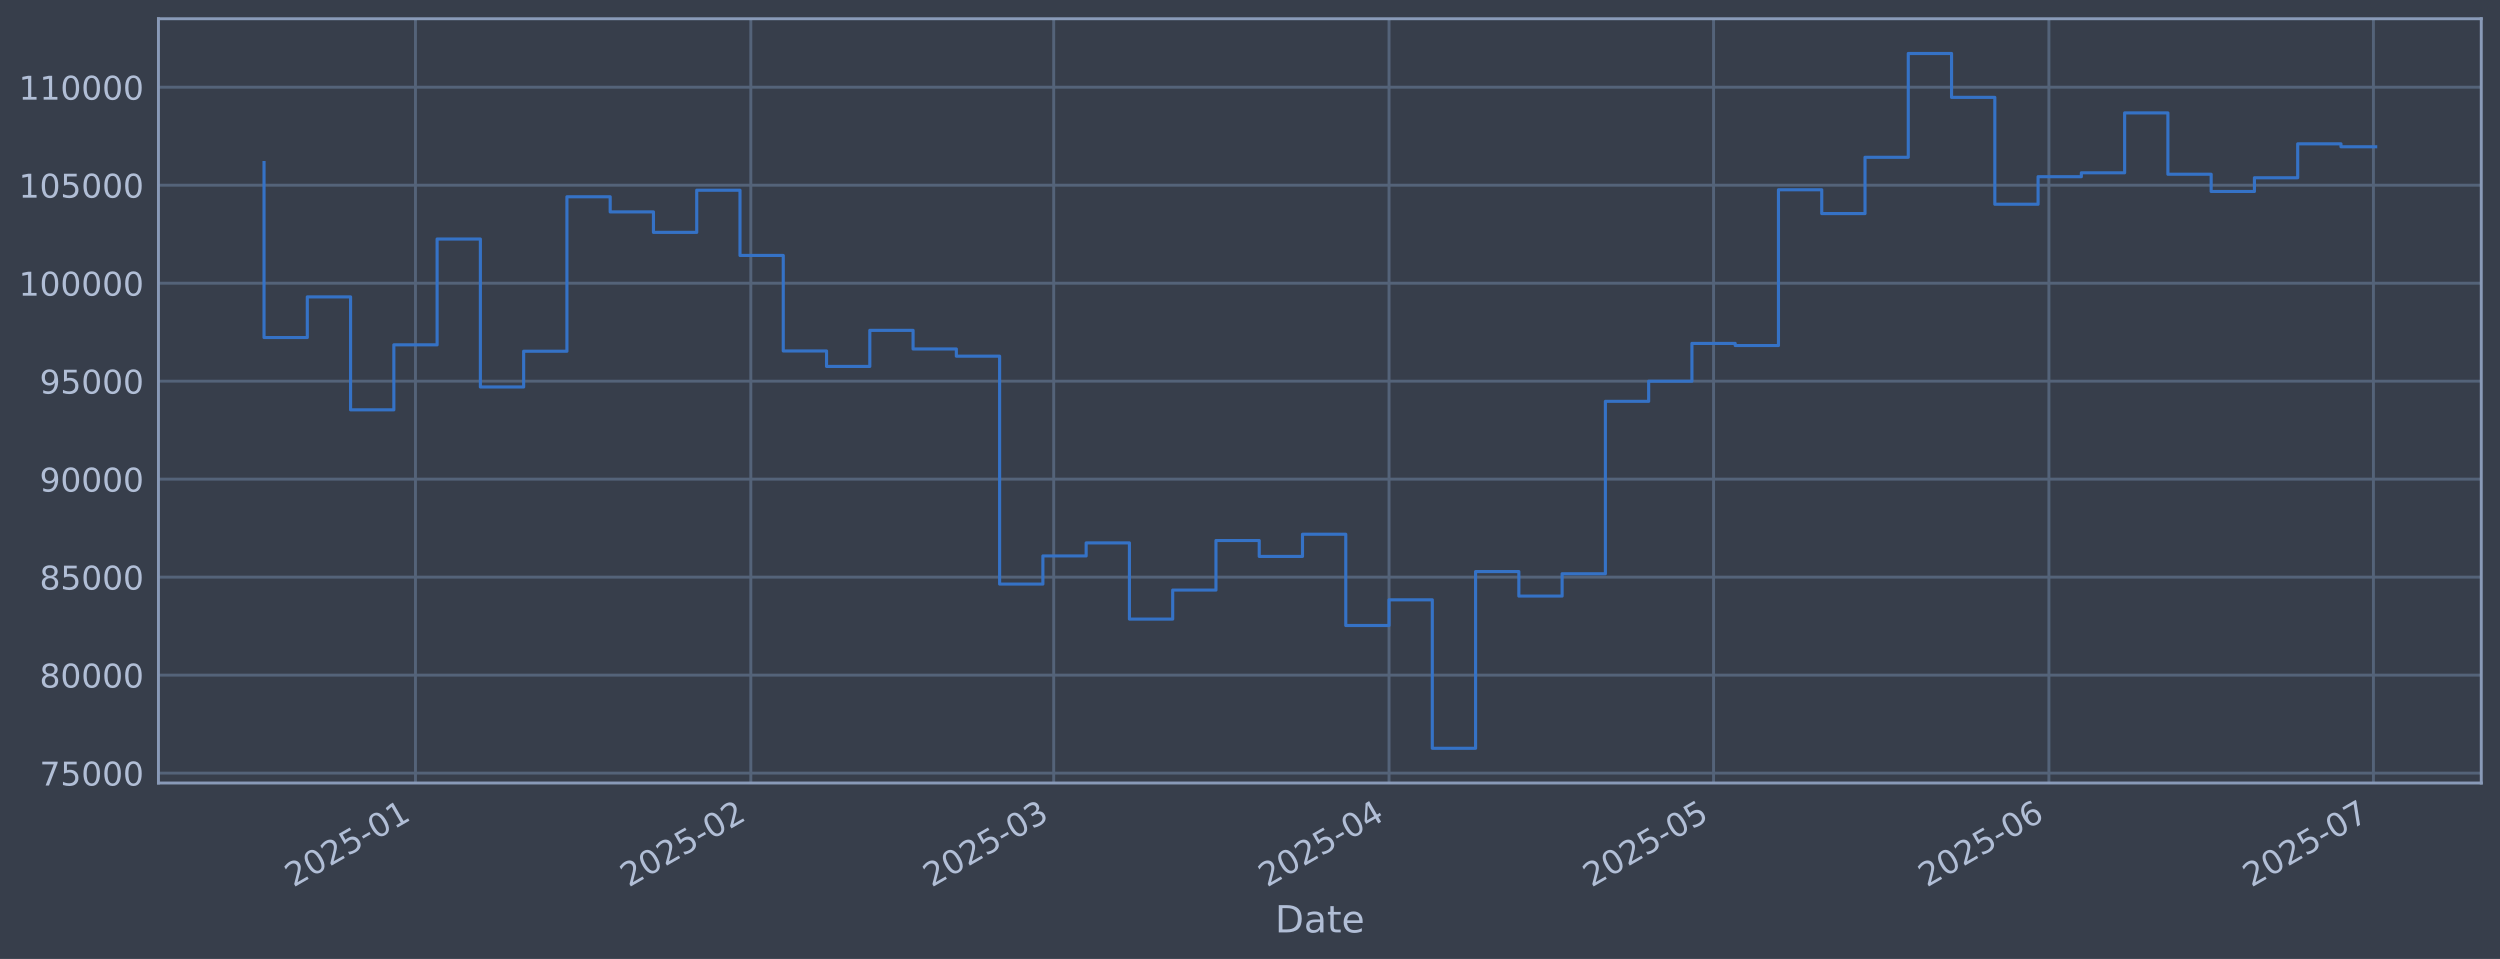
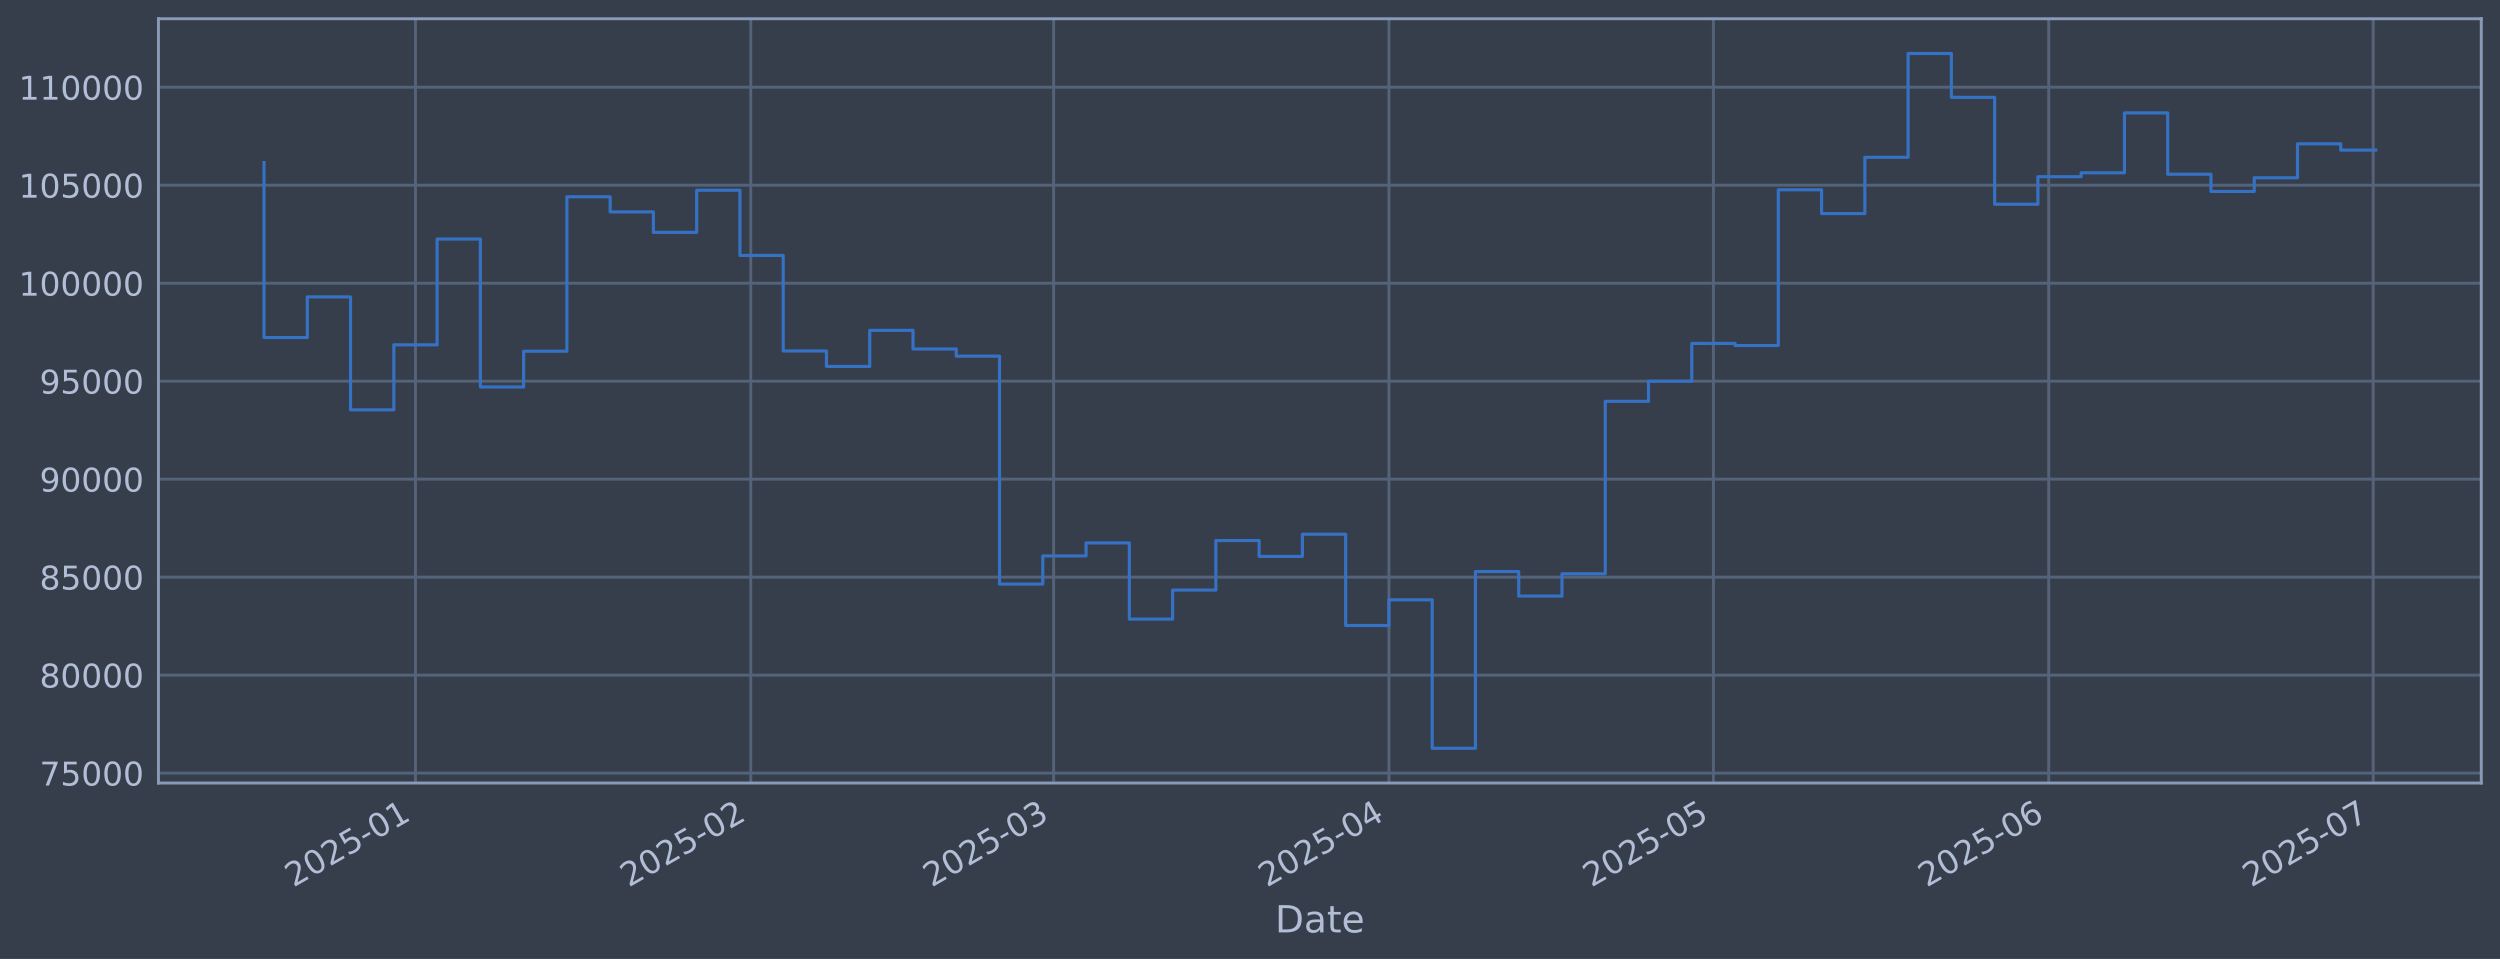
<svg xmlns="http://www.w3.org/2000/svg" xmlns:xlink="http://www.w3.org/1999/xlink" width="960.9pt" height="368.58pt" viewBox="0 0 960.9 368.58" version="1.1">
  <defs>
    <style type="text/css">*{stroke-linejoin: round; stroke-linecap: butt}</style>
  </defs>
  <g id="figure_1">
    <g id="patch_1">
      <path d="M 0 368.58  L 960.9 368.58  L 960.9 0  L 0 0  z " style="fill: #373e4b" />
    </g>
    <g id="axes_1">
      <g id="patch_2">
        <path d="M 60.901 300.96  L 953.701 300.96  L 953.701 7.2  L 60.901 7.2  z " style="fill: #373e4b" />
      </g>
      <g id="matplotlib.axis_1">
        <g id="xtick_1">
          <g id="line2d_1">
-             <path d="M 159.691 300.96  L 159.691 7.2  " clip-path="url(#pcaf81549a4)" style="fill: none; stroke: #546379; stroke-width: 1.12; stroke-linecap: square" />
+             <path d="M 159.685 300.96  L 159.685 7.2  " clip-path="url(#p94b311aec7)" style="fill: none; stroke: #546379; stroke-width: 1.12; stroke-linecap: square" />
          </g>
          <g id="line2d_2" />
          <g id="text_1">
-             <g style="fill: #b1bed6" transform="translate(112.7879 341.1745) rotate(-30) scale(0.126 -0.126)">
+             <g style="fill: #b1bed6" transform="translate(112.7818 341.1745) rotate(-30) scale(0.126 -0.126)">
              <defs>
                <path id="DejaVuSans-32" d="M 1228 531  L 3431 531  L 3431 0  L 469 0  L 469 531  Q 828 903 1448 1529  Q 2069 2156 2228 2338  Q 2531 2678 2651 2914  Q 2772 3150 2772 3378  Q 2772 3750 2511 3984  Q 2250 4219 1831 4219  Q 1534 4219 1204 4116  Q 875 4013 500 3803  L 500 4441  Q 881 4594 1212 4672  Q 1544 4750 1819 4750  Q 2544 4750 2975 4387  Q 3406 4025 3406 3419  Q 3406 3131 3298 2873  Q 3191 2616 2906 2266  Q 2828 2175 2409 1742  Q 1991 1309 1228 531  z " transform="scale(0.015625)" />
                <path id="DejaVuSans-30" d="M 2034 4250  Q 1547 4250 1301 3770  Q 1056 3291 1056 2328  Q 1056 1369 1301 889  Q 1547 409 2034 409  Q 2525 409 2770 889  Q 3016 1369 3016 2328  Q 3016 3291 2770 3770  Q 2525 4250 2034 4250  z M 2034 4750  Q 2819 4750 3233 4129  Q 3647 3509 3647 2328  Q 3647 1150 3233 529  Q 2819 -91 2034 -91  Q 1250 -91 836 529  Q 422 1150 422 2328  Q 422 3509 836 4129  Q 1250 4750 2034 4750  z " transform="scale(0.015625)" />
                <path id="DejaVuSans-35" d="M 691 4666  L 3169 4666  L 3169 4134  L 1269 4134  L 1269 2991  Q 1406 3038 1543 3061  Q 1681 3084 1819 3084  Q 2600 3084 3056 2656  Q 3513 2228 3513 1497  Q 3513 744 3044 326  Q 2575 -91 1722 -91  Q 1428 -91 1123 -41  Q 819 9 494 109  L 494 744  Q 775 591 1075 516  Q 1375 441 1709 441  Q 2250 441 2565 725  Q 2881 1009 2881 1497  Q 2881 1984 2565 2268  Q 2250 2553 1709 2553  Q 1456 2553 1204 2497  Q 953 2441 691 2322  L 691 4666  z " transform="scale(0.015625)" />
                <path id="DejaVuSans-2d" d="M 313 2009  L 1997 2009  L 1997 1497  L 313 1497  L 313 2009  z " transform="scale(0.015625)" />
                <path id="DejaVuSans-31" d="M 794 531  L 1825 531  L 1825 4091  L 703 3866  L 703 4441  L 1819 4666  L 2450 4666  L 2450 531  L 3481 531  L 3481 0  L 794 0  L 794 531  z " transform="scale(0.015625)" />
              </defs>
              <use xlink:href="#DejaVuSans-32" />
              <use xlink:href="#DejaVuSans-30" transform="translate(63.62305 0)" />
              <use xlink:href="#DejaVuSans-32" transform="translate(127.2461 0)" />
              <use xlink:href="#DejaVuSans-35" transform="translate(190.8691 0)" />
              <use xlink:href="#DejaVuSans-2d" transform="translate(254.4922 0)" />
              <use xlink:href="#DejaVuSans-30" transform="translate(290.5762 0)" />
              <use xlink:href="#DejaVuSans-31" transform="translate(354.1992 0)" />
            </g>
          </g>
        </g>
        <g id="xtick_2">
          <g id="line2d_3">
-             <path d="M 288.582 300.96  L 288.582 7.2  " clip-path="url(#pcaf81549a4)" style="fill: none; stroke: #546379; stroke-width: 1.12; stroke-linecap: square" />
+             <path d="M 288.563 300.96  L 288.563 7.2  " clip-path="url(#p94b311aec7)" style="fill: none; stroke: #546379; stroke-width: 1.12; stroke-linecap: square" />
          </g>
          <g id="line2d_4" />
          <g id="text_2">
-             <g style="fill: #b1bed6" transform="translate(241.679 341.1745) rotate(-30) scale(0.126 -0.126)">
+             <g style="fill: #b1bed6" transform="translate(241.6592 341.1745) rotate(-30) scale(0.126 -0.126)">
              <use xlink:href="#DejaVuSans-32" />
              <use xlink:href="#DejaVuSans-30" transform="translate(63.62305 0)" />
              <use xlink:href="#DejaVuSans-32" transform="translate(127.2461 0)" />
              <use xlink:href="#DejaVuSans-35" transform="translate(190.8691 0)" />
              <use xlink:href="#DejaVuSans-2d" transform="translate(254.4922 0)" />
              <use xlink:href="#DejaVuSans-30" transform="translate(290.5762 0)" />
              <use xlink:href="#DejaVuSans-32" transform="translate(354.1992 0)" />
            </g>
          </g>
        </g>
        <g id="xtick_3">
          <g id="line2d_5">
-             <path d="M 405 300.96  L 405 7.2  " clip-path="url(#pcaf81549a4)" style="fill: none; stroke: #546379; stroke-width: 1.12; stroke-linecap: square" />
+             <path d="M 404.968 300.96  L 404.968 7.2  " clip-path="url(#p94b311aec7)" style="fill: none; stroke: #546379; stroke-width: 1.12; stroke-linecap: square" />
          </g>
          <g id="line2d_6" />
          <g id="text_3">
-             <g style="fill: #b1bed6" transform="translate(358.0968 341.1745) rotate(-30) scale(0.126 -0.126)">
+             <g style="fill: #b1bed6" transform="translate(358.0647 341.1745) rotate(-30) scale(0.126 -0.126)">
              <defs>
                <path id="DejaVuSans-33" d="M 2597 2516  Q 3050 2419 3304 2112  Q 3559 1806 3559 1356  Q 3559 666 3084 287  Q 2609 -91 1734 -91  Q 1441 -91 1130 -33  Q 819 25 488 141  L 488 750  Q 750 597 1062 519  Q 1375 441 1716 441  Q 2309 441 2620 675  Q 2931 909 2931 1356  Q 2931 1769 2642 2001  Q 2353 2234 1838 2234  L 1294 2234  L 1294 2753  L 1863 2753  Q 2328 2753 2575 2939  Q 2822 3125 2822 3475  Q 2822 3834 2567 4026  Q 2313 4219 1838 4219  Q 1578 4219 1281 4162  Q 984 4106 628 3988  L 628 4550  Q 988 4650 1302 4700  Q 1616 4750 1894 4750  Q 2613 4750 3031 4423  Q 3450 4097 3450 3541  Q 3450 3153 3228 2886  Q 3006 2619 2597 2516  z " transform="scale(0.015625)" />
              </defs>
              <use xlink:href="#DejaVuSans-32" />
              <use xlink:href="#DejaVuSans-30" transform="translate(63.62305 0)" />
              <use xlink:href="#DejaVuSans-32" transform="translate(127.2461 0)" />
              <use xlink:href="#DejaVuSans-35" transform="translate(190.8691 0)" />
              <use xlink:href="#DejaVuSans-2d" transform="translate(254.4922 0)" />
              <use xlink:href="#DejaVuSans-30" transform="translate(290.5762 0)" />
              <use xlink:href="#DejaVuSans-33" transform="translate(354.1992 0)" />
            </g>
          </g>
        </g>
        <g id="xtick_4">
          <g id="line2d_7">
-             <path d="M 533.891 300.96  L 533.891 7.2  " clip-path="url(#pcaf81549a4)" style="fill: none; stroke: #546379; stroke-width: 1.12; stroke-linecap: square" />
+             <path d="M 533.845 300.96  L 533.845 7.2  " clip-path="url(#p94b311aec7)" style="fill: none; stroke: #546379; stroke-width: 1.12; stroke-linecap: square" />
          </g>
          <g id="line2d_8" />
          <g id="text_4">
-             <g style="fill: #b1bed6" transform="translate(486.9879 341.1745) rotate(-30) scale(0.126 -0.126)">
+             <g style="fill: #b1bed6" transform="translate(486.9422 341.1745) rotate(-30) scale(0.126 -0.126)">
              <defs>
                <path id="DejaVuSans-34" d="M 2419 4116  L 825 1625  L 2419 1625  L 2419 4116  z M 2253 4666  L 3047 4666  L 3047 1625  L 3713 1625  L 3713 1100  L 3047 1100  L 3047 0  L 2419 0  L 2419 1100  L 313 1100  L 313 1709  L 2253 4666  z " transform="scale(0.015625)" />
              </defs>
              <use xlink:href="#DejaVuSans-32" />
              <use xlink:href="#DejaVuSans-30" transform="translate(63.62305 0)" />
              <use xlink:href="#DejaVuSans-32" transform="translate(127.2461 0)" />
              <use xlink:href="#DejaVuSans-35" transform="translate(190.8691 0)" />
              <use xlink:href="#DejaVuSans-2d" transform="translate(254.4922 0)" />
              <use xlink:href="#DejaVuSans-30" transform="translate(290.5762 0)" />
              <use xlink:href="#DejaVuSans-34" transform="translate(354.1992 0)" />
            </g>
          </g>
        </g>
        <g id="xtick_5">
          <g id="line2d_9">
-             <path d="M 658.624 300.96  L 658.624 7.2  " clip-path="url(#pcaf81549a4)" style="fill: none; stroke: #546379; stroke-width: 1.12; stroke-linecap: square" />
+             <path d="M 658.566 300.96  L 658.566 7.2  " clip-path="url(#p94b311aec7)" style="fill: none; stroke: #546379; stroke-width: 1.12; stroke-linecap: square" />
          </g>
          <g id="line2d_10" />
          <g id="text_5">
-             <g style="fill: #b1bed6" transform="translate(611.7212 341.1745) rotate(-30) scale(0.126 -0.126)">
+             <g style="fill: #b1bed6" transform="translate(611.6623 341.1745) rotate(-30) scale(0.126 -0.126)">
              <use xlink:href="#DejaVuSans-32" />
              <use xlink:href="#DejaVuSans-30" transform="translate(63.62305 0)" />
              <use xlink:href="#DejaVuSans-32" transform="translate(127.2461 0)" />
              <use xlink:href="#DejaVuSans-35" transform="translate(190.8691 0)" />
              <use xlink:href="#DejaVuSans-2d" transform="translate(254.4922 0)" />
              <use xlink:href="#DejaVuSans-30" transform="translate(290.5762 0)" />
              <use xlink:href="#DejaVuSans-35" transform="translate(354.1992 0)" />
            </g>
          </g>
        </g>
        <g id="xtick_6">
          <g id="line2d_11">
-             <path d="M 787.516 300.96  L 787.516 7.2  " clip-path="url(#pcaf81549a4)" style="fill: none; stroke: #546379; stroke-width: 1.12; stroke-linecap: square" />
+             <path d="M 787.443 300.96  L 787.443 7.2  " clip-path="url(#p94b311aec7)" style="fill: none; stroke: #546379; stroke-width: 1.12; stroke-linecap: square" />
          </g>
          <g id="line2d_12" />
          <g id="text_6">
-             <g style="fill: #b1bed6" transform="translate(740.6123 341.1745) rotate(-30) scale(0.126 -0.126)">
+             <g style="fill: #b1bed6" transform="translate(740.5398 341.1745) rotate(-30) scale(0.126 -0.126)">
              <defs>
                <path id="DejaVuSans-36" d="M 2113 2584  Q 1688 2584 1439 2293  Q 1191 2003 1191 1497  Q 1191 994 1439 701  Q 1688 409 2113 409  Q 2538 409 2786 701  Q 3034 994 3034 1497  Q 3034 2003 2786 2293  Q 2538 2584 2113 2584  z M 3366 4563  L 3366 3988  Q 3128 4100 2886 4159  Q 2644 4219 2406 4219  Q 1781 4219 1451 3797  Q 1122 3375 1075 2522  Q 1259 2794 1537 2939  Q 1816 3084 2150 3084  Q 2853 3084 3261 2657  Q 3669 2231 3669 1497  Q 3669 778 3244 343  Q 2819 -91 2113 -91  Q 1303 -91 875 529  Q 447 1150 447 2328  Q 447 3434 972 4092  Q 1497 4750 2381 4750  Q 2619 4750 2861 4703  Q 3103 4656 3366 4563  z " transform="scale(0.015625)" />
              </defs>
              <use xlink:href="#DejaVuSans-32" />
              <use xlink:href="#DejaVuSans-30" transform="translate(63.62305 0)" />
              <use xlink:href="#DejaVuSans-32" transform="translate(127.2461 0)" />
              <use xlink:href="#DejaVuSans-35" transform="translate(190.8691 0)" />
              <use xlink:href="#DejaVuSans-2d" transform="translate(254.4922 0)" />
              <use xlink:href="#DejaVuSans-30" transform="translate(290.5762 0)" />
              <use xlink:href="#DejaVuSans-36" transform="translate(354.1992 0)" />
            </g>
          </g>
        </g>
        <g id="xtick_7">
          <g id="line2d_13">
-             <path d="M 912.249 300.96  L 912.249 7.2  " clip-path="url(#pcaf81549a4)" style="fill: none; stroke: #546379; stroke-width: 1.12; stroke-linecap: square" />
+             <path d="M 912.163 300.96  L 912.163 7.2  " clip-path="url(#p94b311aec7)" style="fill: none; stroke: #546379; stroke-width: 1.12; stroke-linecap: square" />
          </g>
          <g id="line2d_14" />
          <g id="text_7">
-             <g style="fill: #b1bed6" transform="translate(865.3456 341.1745) rotate(-30) scale(0.126 -0.126)">
+             <g style="fill: #b1bed6" transform="translate(865.2599 341.1745) rotate(-30) scale(0.126 -0.126)">
              <defs>
                <path id="DejaVuSans-37" d="M 525 4666  L 3525 4666  L 3525 4397  L 1831 0  L 1172 0  L 2766 4134  L 525 4134  L 525 4666  z " transform="scale(0.015625)" />
              </defs>
              <use xlink:href="#DejaVuSans-32" />
              <use xlink:href="#DejaVuSans-30" transform="translate(63.62305 0)" />
              <use xlink:href="#DejaVuSans-32" transform="translate(127.2461 0)" />
              <use xlink:href="#DejaVuSans-35" transform="translate(190.8691 0)" />
              <use xlink:href="#DejaVuSans-2d" transform="translate(254.4922 0)" />
              <use xlink:href="#DejaVuSans-30" transform="translate(290.5762 0)" />
              <use xlink:href="#DejaVuSans-37" transform="translate(354.1992 0)" />
            </g>
          </g>
        </g>
        <g id="text_8">
          <g style="fill: #b1bed6" transform="translate(490.0914 358.3856) scale(0.144 -0.144)">
            <defs>
              <path id="DejaVuSans-44" d="M 1259 4147  L 1259 519  L 2022 519  Q 2988 519 3436 956  Q 3884 1394 3884 2338  Q 3884 3275 3436 3711  Q 2988 4147 2022 4147  L 1259 4147  z M 628 4666  L 1925 4666  Q 3281 4666 3915 4102  Q 4550 3538 4550 2338  Q 4550 1131 3912 565  Q 3275 0 1925 0  L 628 0  L 628 4666  z " transform="scale(0.015625)" />
              <path id="DejaVuSans-61" d="M 2194 1759  Q 1497 1759 1228 1600  Q 959 1441 959 1056  Q 959 750 1161 570  Q 1363 391 1709 391  Q 2188 391 2477 730  Q 2766 1069 2766 1631  L 2766 1759  L 2194 1759  z M 3341 1997  L 3341 0  L 2766 0  L 2766 531  Q 2569 213 2275 61  Q 1981 -91 1556 -91  Q 1019 -91 701 211  Q 384 513 384 1019  Q 384 1609 779 1909  Q 1175 2209 1959 2209  L 2766 2209  L 2766 2266  Q 2766 2663 2505 2880  Q 2244 3097 1772 3097  Q 1472 3097 1187 3025  Q 903 2953 641 2809  L 641 3341  Q 956 3463 1253 3523  Q 1550 3584 1831 3584  Q 2591 3584 2966 3190  Q 3341 2797 3341 1997  z " transform="scale(0.015625)" />
              <path id="DejaVuSans-74" d="M 1172 4494  L 1172 3500  L 2356 3500  L 2356 3053  L 1172 3053  L 1172 1153  Q 1172 725 1289 603  Q 1406 481 1766 481  L 2356 481  L 2356 0  L 1766 0  Q 1100 0 847 248  Q 594 497 594 1153  L 594 3053  L 172 3053  L 172 3500  L 594 3500  L 594 4494  L 1172 4494  z " transform="scale(0.015625)" />
              <path id="DejaVuSans-65" d="M 3597 1894  L 3597 1613  L 953 1613  Q 991 1019 1311 708  Q 1631 397 2203 397  Q 2534 397 2845 478  Q 3156 559 3463 722  L 3463 178  Q 3153 47 2828 -22  Q 2503 -91 2169 -91  Q 1331 -91 842 396  Q 353 884 353 1716  Q 353 2575 817 3079  Q 1281 3584 2069 3584  Q 2775 3584 3186 3129  Q 3597 2675 3597 1894  z M 3022 2063  Q 3016 2534 2758 2815  Q 2500 3097 2075 3097  Q 1594 3097 1305 2825  Q 1016 2553 972 2059  L 3022 2063  z " transform="scale(0.015625)" />
            </defs>
            <use xlink:href="#DejaVuSans-44" />
            <use xlink:href="#DejaVuSans-61" transform="translate(77.00195 0)" />
            <use xlink:href="#DejaVuSans-74" transform="translate(138.2812 0)" />
            <use xlink:href="#DejaVuSans-65" transform="translate(177.4902 0)" />
          </g>
        </g>
      </g>
      <g id="matplotlib.axis_2">
        <g id="ytick_1">
          <g id="line2d_15">
-             <path d="M 60.901 297.147  L 953.701 297.147  " clip-path="url(#pcaf81549a4)" style="fill: none; stroke: #546379; stroke-width: 1.12; stroke-linecap: square" />
+             <path d="M 60.901 297.147  L 953.701 297.147  " clip-path="url(#p94b311aec7)" style="fill: none; stroke: #546379; stroke-width: 1.12; stroke-linecap: square" />
          </g>
          <g id="line2d_16" />
          <g id="text_9">
            <g style="fill: #b1bed6" transform="translate(15.21675 301.9342) scale(0.126 -0.126)">
              <use xlink:href="#DejaVuSans-37" />
              <use xlink:href="#DejaVuSans-35" transform="translate(63.62305 0)" />
              <use xlink:href="#DejaVuSans-30" transform="translate(127.2461 0)" />
              <use xlink:href="#DejaVuSans-30" transform="translate(190.8691 0)" />
              <use xlink:href="#DejaVuSans-30" transform="translate(254.4922 0)" />
            </g>
          </g>
        </g>
        <g id="ytick_2">
          <g id="line2d_17">
-             <path d="M 60.901 259.487  L 953.701 259.487  " clip-path="url(#pcaf81549a4)" style="fill: none; stroke: #546379; stroke-width: 1.12; stroke-linecap: square" />
+             <path d="M 60.901 259.487  L 953.701 259.487  " clip-path="url(#p94b311aec7)" style="fill: none; stroke: #546379; stroke-width: 1.12; stroke-linecap: square" />
          </g>
          <g id="line2d_18" />
          <g id="text_10">
            <g style="fill: #b1bed6" transform="translate(15.21675 264.2738) scale(0.126 -0.126)">
              <defs>
                <path id="DejaVuSans-38" d="M 2034 2216  Q 1584 2216 1326 1975  Q 1069 1734 1069 1313  Q 1069 891 1326 650  Q 1584 409 2034 409  Q 2484 409 2743 651  Q 3003 894 3003 1313  Q 3003 1734 2745 1975  Q 2488 2216 2034 2216  z M 1403 2484  Q 997 2584 770 2862  Q 544 3141 544 3541  Q 544 4100 942 4425  Q 1341 4750 2034 4750  Q 2731 4750 3128 4425  Q 3525 4100 3525 3541  Q 3525 3141 3298 2862  Q 3072 2584 2669 2484  Q 3125 2378 3379 2068  Q 3634 1759 3634 1313  Q 3634 634 3220 271  Q 2806 -91 2034 -91  Q 1263 -91 848 271  Q 434 634 434 1313  Q 434 1759 690 2068  Q 947 2378 1403 2484  z M 1172 3481  Q 1172 3119 1398 2916  Q 1625 2713 2034 2713  Q 2441 2713 2670 2916  Q 2900 3119 2900 3481  Q 2900 3844 2670 4047  Q 2441 4250 2034 4250  Q 1625 4250 1398 4047  Q 1172 3844 1172 3481  z " transform="scale(0.015625)" />
              </defs>
              <use xlink:href="#DejaVuSans-38" />
              <use xlink:href="#DejaVuSans-30" transform="translate(63.62305 0)" />
              <use xlink:href="#DejaVuSans-30" transform="translate(127.2461 0)" />
              <use xlink:href="#DejaVuSans-30" transform="translate(190.8691 0)" />
              <use xlink:href="#DejaVuSans-30" transform="translate(254.4922 0)" />
            </g>
          </g>
        </g>
        <g id="ytick_3">
          <g id="line2d_19">
-             <path d="M 60.901 221.826  L 953.701 221.826  " clip-path="url(#pcaf81549a4)" style="fill: none; stroke: #546379; stroke-width: 1.12; stroke-linecap: square" />
+             <path d="M 60.901 221.826  L 953.701 221.826  " clip-path="url(#p94b311aec7)" style="fill: none; stroke: #546379; stroke-width: 1.12; stroke-linecap: square" />
          </g>
          <g id="line2d_20" />
          <g id="text_11">
            <g style="fill: #b1bed6" transform="translate(15.21675 226.6134) scale(0.126 -0.126)">
              <use xlink:href="#DejaVuSans-38" />
              <use xlink:href="#DejaVuSans-35" transform="translate(63.62305 0)" />
              <use xlink:href="#DejaVuSans-30" transform="translate(127.2461 0)" />
              <use xlink:href="#DejaVuSans-30" transform="translate(190.8691 0)" />
              <use xlink:href="#DejaVuSans-30" transform="translate(254.4922 0)" />
            </g>
          </g>
        </g>
        <g id="ytick_4">
          <g id="line2d_21">
-             <path d="M 60.901 184.166  L 953.701 184.166  " clip-path="url(#pcaf81549a4)" style="fill: none; stroke: #546379; stroke-width: 1.12; stroke-linecap: square" />
+             <path d="M 60.901 184.166  L 953.701 184.166  " clip-path="url(#p94b311aec7)" style="fill: none; stroke: #546379; stroke-width: 1.12; stroke-linecap: square" />
          </g>
          <g id="line2d_22" />
          <g id="text_12">
            <g style="fill: #b1bed6" transform="translate(15.21675 188.953) scale(0.126 -0.126)">
              <defs>
                <path id="DejaVuSans-39" d="M 703 97  L 703 672  Q 941 559 1184 500  Q 1428 441 1663 441  Q 2288 441 2617 861  Q 2947 1281 2994 2138  Q 2813 1869 2534 1725  Q 2256 1581 1919 1581  Q 1219 1581 811 2004  Q 403 2428 403 3163  Q 403 3881 828 4315  Q 1253 4750 1959 4750  Q 2769 4750 3195 4129  Q 3622 3509 3622 2328  Q 3622 1225 3098 567  Q 2575 -91 1691 -91  Q 1453 -91 1209 -44  Q 966 3 703 97  z M 1959 2075  Q 2384 2075 2632 2365  Q 2881 2656 2881 3163  Q 2881 3666 2632 3958  Q 2384 4250 1959 4250  Q 1534 4250 1286 3958  Q 1038 3666 1038 3163  Q 1038 2656 1286 2365  Q 1534 2075 1959 2075  z " transform="scale(0.015625)" />
              </defs>
              <use xlink:href="#DejaVuSans-39" />
              <use xlink:href="#DejaVuSans-30" transform="translate(63.62305 0)" />
              <use xlink:href="#DejaVuSans-30" transform="translate(127.2461 0)" />
              <use xlink:href="#DejaVuSans-30" transform="translate(190.8691 0)" />
              <use xlink:href="#DejaVuSans-30" transform="translate(254.4922 0)" />
            </g>
          </g>
        </g>
        <g id="ytick_5">
          <g id="line2d_23">
-             <path d="M 60.901 146.506  L 953.701 146.506  " clip-path="url(#pcaf81549a4)" style="fill: none; stroke: #546379; stroke-width: 1.12; stroke-linecap: square" />
+             <path d="M 60.901 146.506  L 953.701 146.506  " clip-path="url(#p94b311aec7)" style="fill: none; stroke: #546379; stroke-width: 1.12; stroke-linecap: square" />
          </g>
          <g id="line2d_24" />
          <g id="text_13">
            <g style="fill: #b1bed6" transform="translate(15.21675 151.2926) scale(0.126 -0.126)">
              <use xlink:href="#DejaVuSans-39" />
              <use xlink:href="#DejaVuSans-35" transform="translate(63.62305 0)" />
              <use xlink:href="#DejaVuSans-30" transform="translate(127.2461 0)" />
              <use xlink:href="#DejaVuSans-30" transform="translate(190.8691 0)" />
              <use xlink:href="#DejaVuSans-30" transform="translate(254.4922 0)" />
            </g>
          </g>
        </g>
        <g id="ytick_6">
          <g id="line2d_25">
-             <path d="M 60.901 108.845  L 953.701 108.845  " clip-path="url(#pcaf81549a4)" style="fill: none; stroke: #546379; stroke-width: 1.12; stroke-linecap: square" />
+             <path d="M 60.901 108.845  L 953.701 108.845  " clip-path="url(#p94b311aec7)" style="fill: none; stroke: #546379; stroke-width: 1.12; stroke-linecap: square" />
          </g>
          <g id="line2d_26" />
          <g id="text_14">
            <g style="fill: #b1bed6" transform="translate(7.2 113.6322) scale(0.126 -0.126)">
              <use xlink:href="#DejaVuSans-31" />
              <use xlink:href="#DejaVuSans-30" transform="translate(63.62305 0)" />
              <use xlink:href="#DejaVuSans-30" transform="translate(127.2461 0)" />
              <use xlink:href="#DejaVuSans-30" transform="translate(190.8691 0)" />
              <use xlink:href="#DejaVuSans-30" transform="translate(254.4922 0)" />
              <use xlink:href="#DejaVuSans-30" transform="translate(318.1152 0)" />
            </g>
          </g>
        </g>
        <g id="ytick_7">
          <g id="line2d_27">
-             <path d="M 60.901 71.185  L 953.701 71.185  " clip-path="url(#pcaf81549a4)" style="fill: none; stroke: #546379; stroke-width: 1.12; stroke-linecap: square" />
+             <path d="M 60.901 71.185  L 953.701 71.185  " clip-path="url(#p94b311aec7)" style="fill: none; stroke: #546379; stroke-width: 1.12; stroke-linecap: square" />
          </g>
          <g id="line2d_28" />
          <g id="text_15">
            <g style="fill: #b1bed6" transform="translate(7.2 75.97181) scale(0.126 -0.126)">
              <use xlink:href="#DejaVuSans-31" />
              <use xlink:href="#DejaVuSans-30" transform="translate(63.62305 0)" />
              <use xlink:href="#DejaVuSans-35" transform="translate(127.2461 0)" />
              <use xlink:href="#DejaVuSans-30" transform="translate(190.8691 0)" />
              <use xlink:href="#DejaVuSans-30" transform="translate(254.4922 0)" />
              <use xlink:href="#DejaVuSans-30" transform="translate(318.1152 0)" />
            </g>
          </g>
        </g>
        <g id="ytick_8">
          <g id="line2d_29">
-             <path d="M 60.901 33.524  L 953.701 33.524  " clip-path="url(#pcaf81549a4)" style="fill: none; stroke: #546379; stroke-width: 1.12; stroke-linecap: square" />
+             <path d="M 60.901 33.524  L 953.701 33.524  " clip-path="url(#p94b311aec7)" style="fill: none; stroke: #546379; stroke-width: 1.12; stroke-linecap: square" />
          </g>
          <g id="line2d_30" />
          <g id="text_16">
            <g style="fill: #b1bed6" transform="translate(7.2 38.31141) scale(0.126 -0.126)">
              <use xlink:href="#DejaVuSans-31" />
              <use xlink:href="#DejaVuSans-31" transform="translate(63.62305 0)" />
              <use xlink:href="#DejaVuSans-30" transform="translate(127.2461 0)" />
              <use xlink:href="#DejaVuSans-30" transform="translate(190.8691 0)" />
              <use xlink:href="#DejaVuSans-30" transform="translate(254.4922 0)" />
              <use xlink:href="#DejaVuSans-30" transform="translate(318.1152 0)" />
            </g>
          </g>
        </g>
      </g>
      <g id="line2d_31">
-         <path d="M 101.482 62.478  L 101.482 129.735  L 118.113 129.735  L 118.113 114.117  L 134.745 114.117  L 134.745 157.529  L 151.376 157.529  L 151.376 132.544  L 168.007 132.544  L 168.007 91.873  L 184.638 91.873  L 184.638 148.745  L 201.269 148.745  L 201.269 135.003  L 217.9 135.003  L 217.9 75.637  L 234.531 75.637  L 234.531 81.451  L 251.162 81.451  L 251.162 89.317  L 267.793 89.317  L 267.793 73.113  L 284.425 73.113  L 284.425 98.189  L 301.056 98.189  L 301.056 134.901  L 317.687 134.901  L 317.687 140.841  L 334.318 140.841  L 334.318 126.97  L 350.949 126.97  L 350.949 134.132  L 367.58 134.132  L 367.58 136.904  L 384.211 136.904  L 384.211 224.494  L 400.842 224.494  L 400.842 213.678  L 417.473 213.678  L 417.473 208.679  L 434.105 208.679  L 434.105 237.95  L 450.736 237.95  L 450.736 226.8  L 467.367 226.8  L 467.367 207.76  L 483.998 207.76  L 483.998 213.864  L 500.629 213.864  L 500.629 205.348  L 517.26 205.348  L 517.26 240.422  L 533.891 240.422  L 533.891 230.548  L 550.522 230.548  L 550.522 287.607  L 567.153 287.607  L 567.153 219.693  L 583.784 219.693  L 583.784 229.105  L 600.416 229.105  L 600.416 220.526  L 617.047 220.526  L 617.047 154.258  L 633.678 154.258  L 633.678 146.519  L 650.309 146.519  L 650.309 131.991  L 666.94 131.991  L 666.94 132.809  L 683.571 132.809  L 683.571 72.945  L 700.202 72.945  L 700.202 82.09  L 716.833 82.09  L 716.833 60.453  L 733.464 60.453  L 733.464 20.553  L 750.096 20.553  L 750.096 37.431  L 766.727 37.431  L 766.727 78.508  L 783.358 78.508  L 783.358 67.912  L 799.989 67.912  L 799.989 66.417  L 816.62 66.417  L 816.62 43.403  L 833.251 43.403  L 833.251 66.977  L 849.882 66.977  L 849.882 73.593  L 866.513 73.593  L 866.513 68.32  L 883.144 68.32  L 883.144 55.29  L 899.776 55.29  L 899.776 56.414  L 913.119 56.414  " clip-path="url(#pcaf81549a4)" style="fill: none; stroke: #3572c6; stroke-width: 1.2; stroke-linecap: square" />
+         <path d="M 101.482 62.478  L 101.482 129.735  L 118.112 129.735  L 118.112 114.117  L 134.741 114.117  L 134.741 157.529  L 151.37 157.529  L 151.37 132.544  L 168 132.544  L 168 91.873  L 184.629 91.873  L 184.629 148.745  L 201.258 148.745  L 201.258 135.003  L 217.888 135.003  L 217.888 75.637  L 234.517 75.637  L 234.517 81.451  L 251.146 81.451  L 251.146 89.317  L 267.776 89.317  L 267.776 73.113  L 284.405 73.113  L 284.405 98.189  L 301.035 98.189  L 301.035 134.901  L 317.664 134.901  L 317.664 140.841  L 334.293 140.841  L 334.293 126.97  L 350.923 126.97  L 350.923 134.132  L 367.552 134.132  L 367.552 136.904  L 384.181 136.904  L 384.181 224.494  L 400.811 224.494  L 400.811 213.678  L 417.44 213.678  L 417.44 208.679  L 434.069 208.679  L 434.069 237.95  L 450.699 237.95  L 450.699 226.8  L 467.328 226.8  L 467.328 207.76  L 483.957 207.76  L 483.957 213.864  L 500.587 213.864  L 500.587 205.348  L 517.216 205.348  L 517.216 240.422  L 533.845 240.422  L 533.845 230.548  L 550.475 230.548  L 550.475 287.607  L 567.104 287.607  L 567.104 219.693  L 583.734 219.693  L 583.734 229.105  L 600.363 229.105  L 600.363 220.526  L 616.992 220.526  L 616.992 154.258  L 633.622 154.258  L 633.622 146.519  L 650.251 146.519  L 650.251 131.991  L 666.88 131.991  L 666.88 132.809  L 683.51 132.809  L 683.51 72.945  L 700.139 72.945  L 700.139 82.09  L 716.768 82.09  L 716.768 60.453  L 733.398 60.453  L 733.398 20.553  L 750.027 20.553  L 750.027 37.431  L 766.656 37.431  L 766.656 78.508  L 783.286 78.508  L 783.286 67.912  L 799.915 67.912  L 799.915 66.417  L 816.544 66.417  L 816.544 43.403  L 833.174 43.403  L 833.174 66.977  L 849.803 66.977  L 849.803 73.593  L 866.432 73.593  L 866.432 68.32  L 883.062 68.32  L 883.062 55.29  L 899.691 55.29  L 899.691 57.702  L 913.119 57.702  " clip-path="url(#p94b311aec7)" style="fill: none; stroke: #3572c6; stroke-width: 1.2; stroke-linecap: square" />
      </g>
      <g id="patch_3">
        <path d="M 60.901 300.96  L 60.901 7.2  " style="fill: none; stroke: #899ab8; stroke-width: 1.12; stroke-linejoin: miter; stroke-linecap: square" />
      </g>
      <g id="patch_4">
        <path d="M 953.701 300.96  L 953.701 7.2  " style="fill: none; stroke: #899ab8; stroke-width: 1.12; stroke-linejoin: miter; stroke-linecap: square" />
      </g>
      <g id="patch_5">
        <path d="M 60.901 300.96  L 953.701 300.96  " style="fill: none; stroke: #899ab8; stroke-width: 1.12; stroke-linejoin: miter; stroke-linecap: square" />
      </g>
      <g id="patch_6">
        <path d="M 60.901 7.2  L 953.701 7.2  " style="fill: none; stroke: #899ab8; stroke-width: 1.12; stroke-linejoin: miter; stroke-linecap: square" />
      </g>
    </g>
  </g>
  <defs>
-     <clipPath id="pcaf81549a4">
+     <clipPath id="p94b311aec7">
      <rect x="60.901" y="7.2" width="892.8" height="293.76" />
    </clipPath>
  </defs>
</svg>
